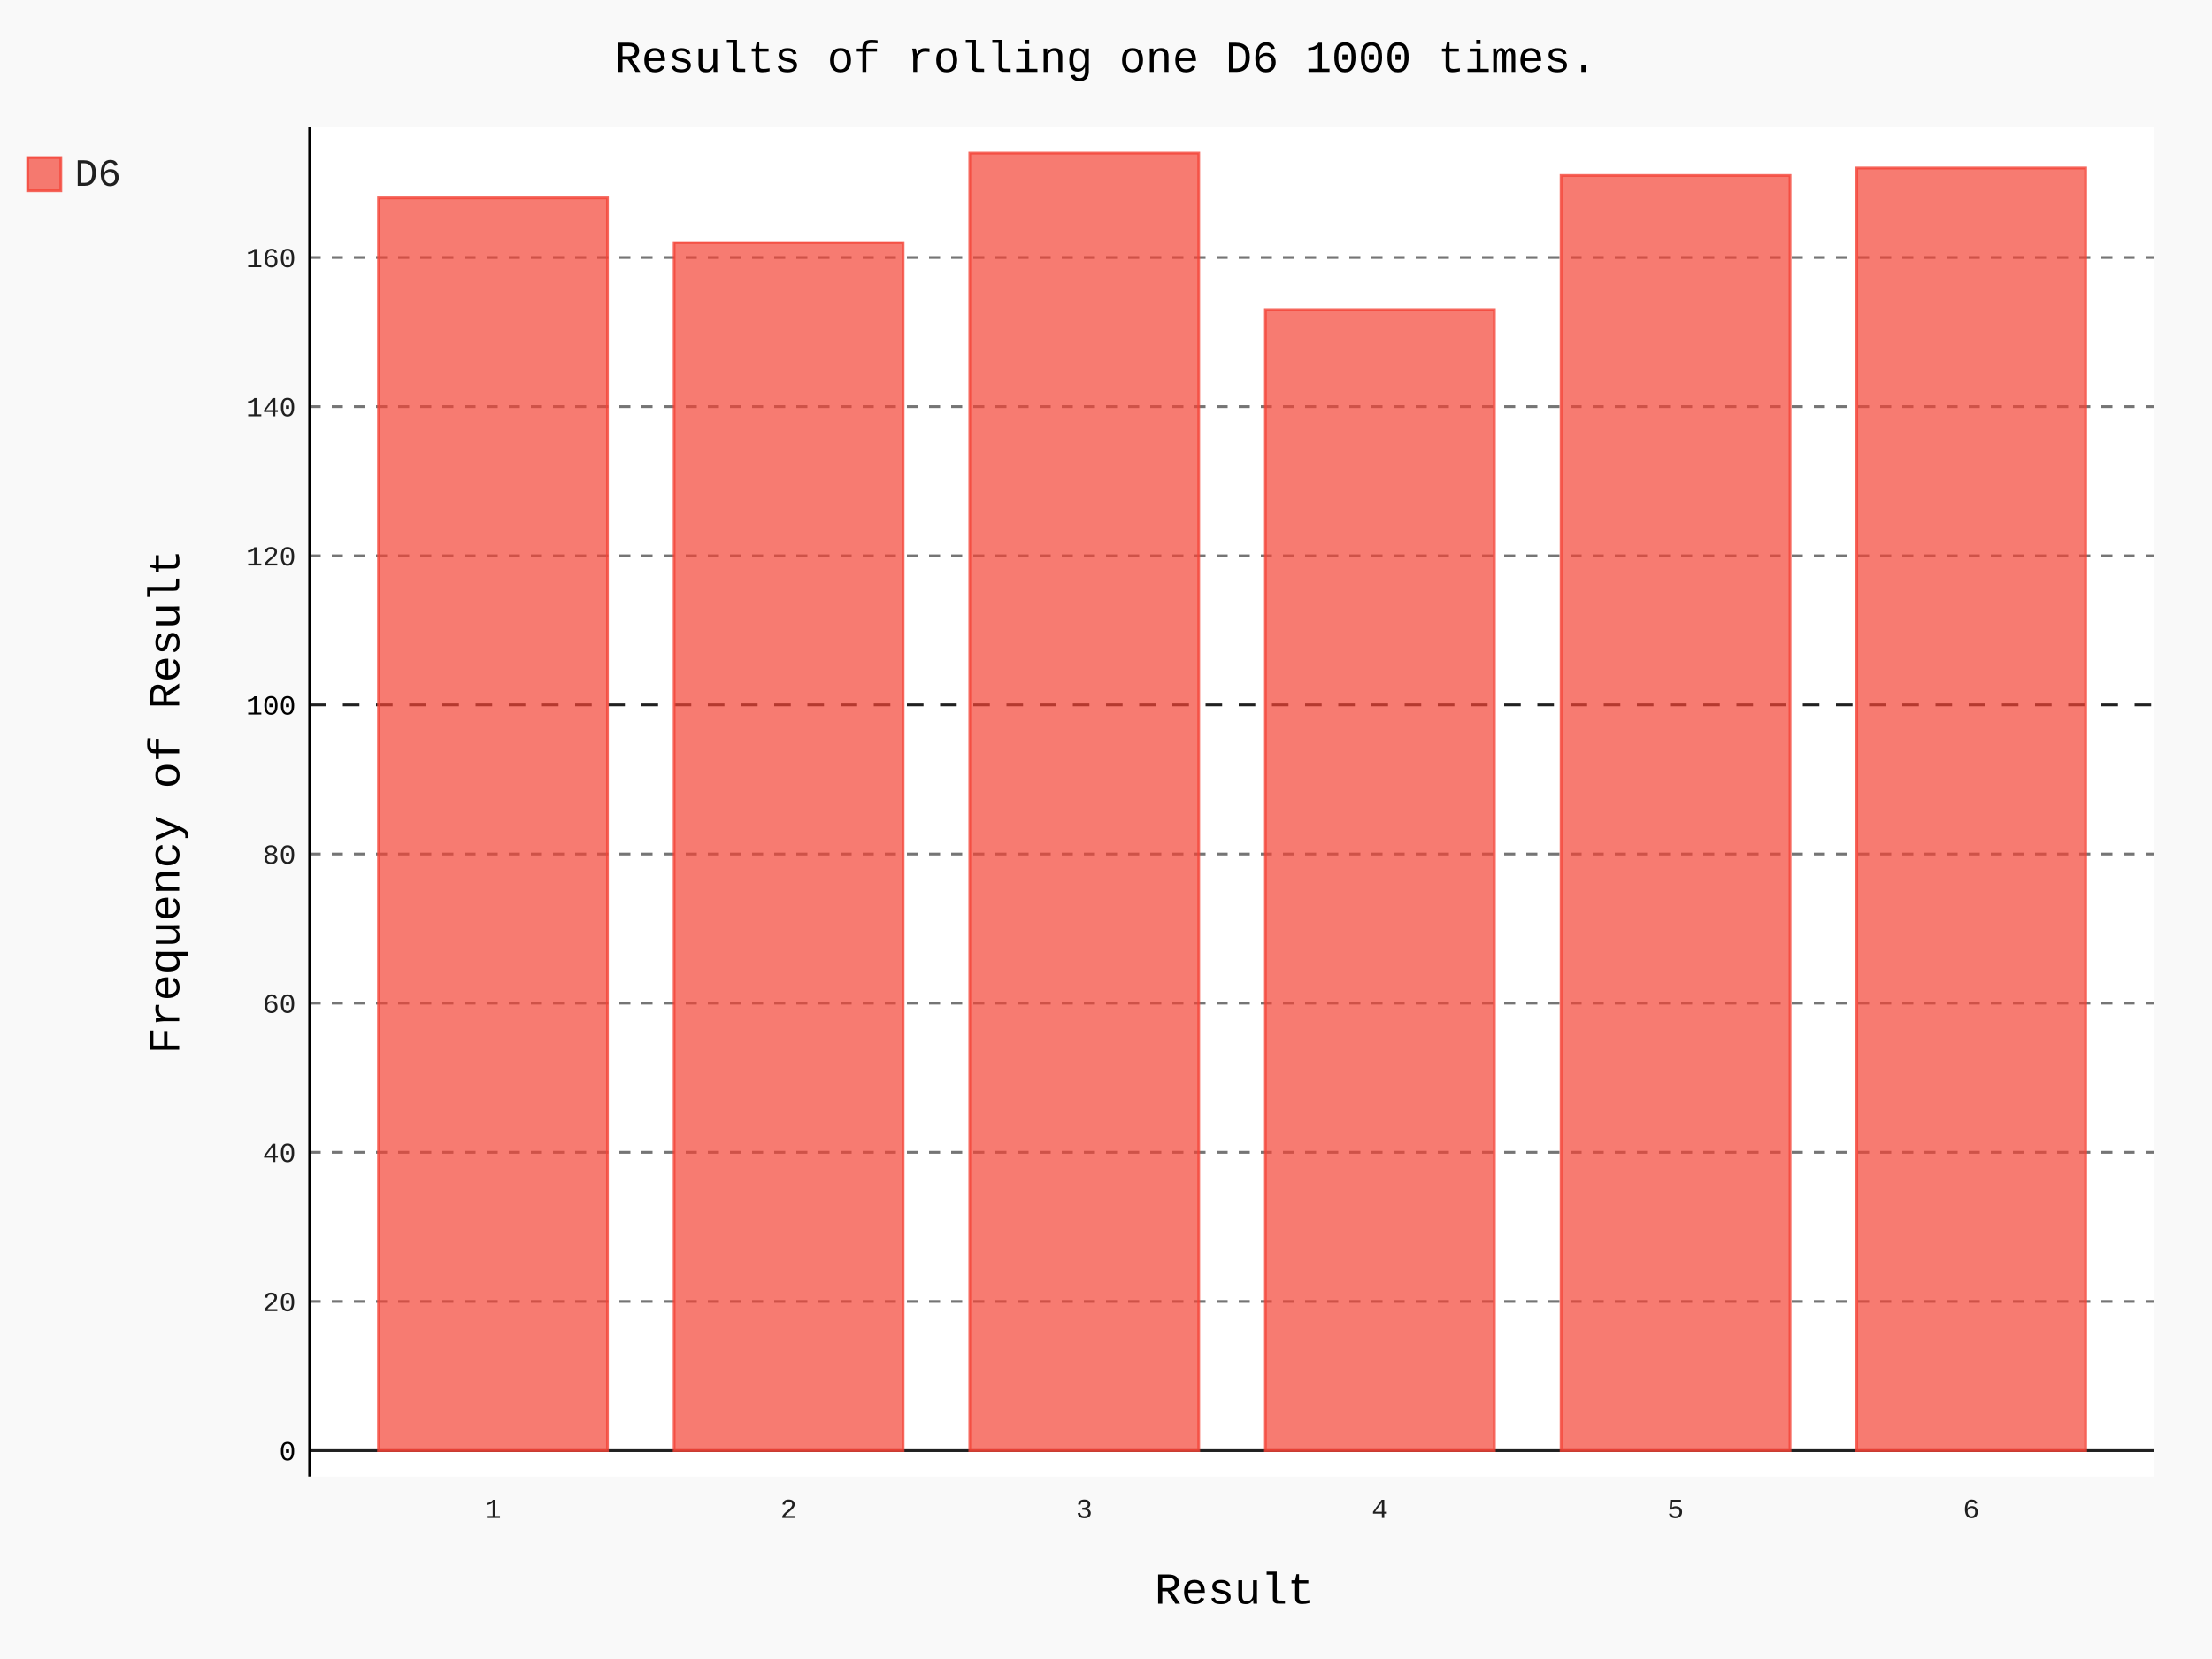
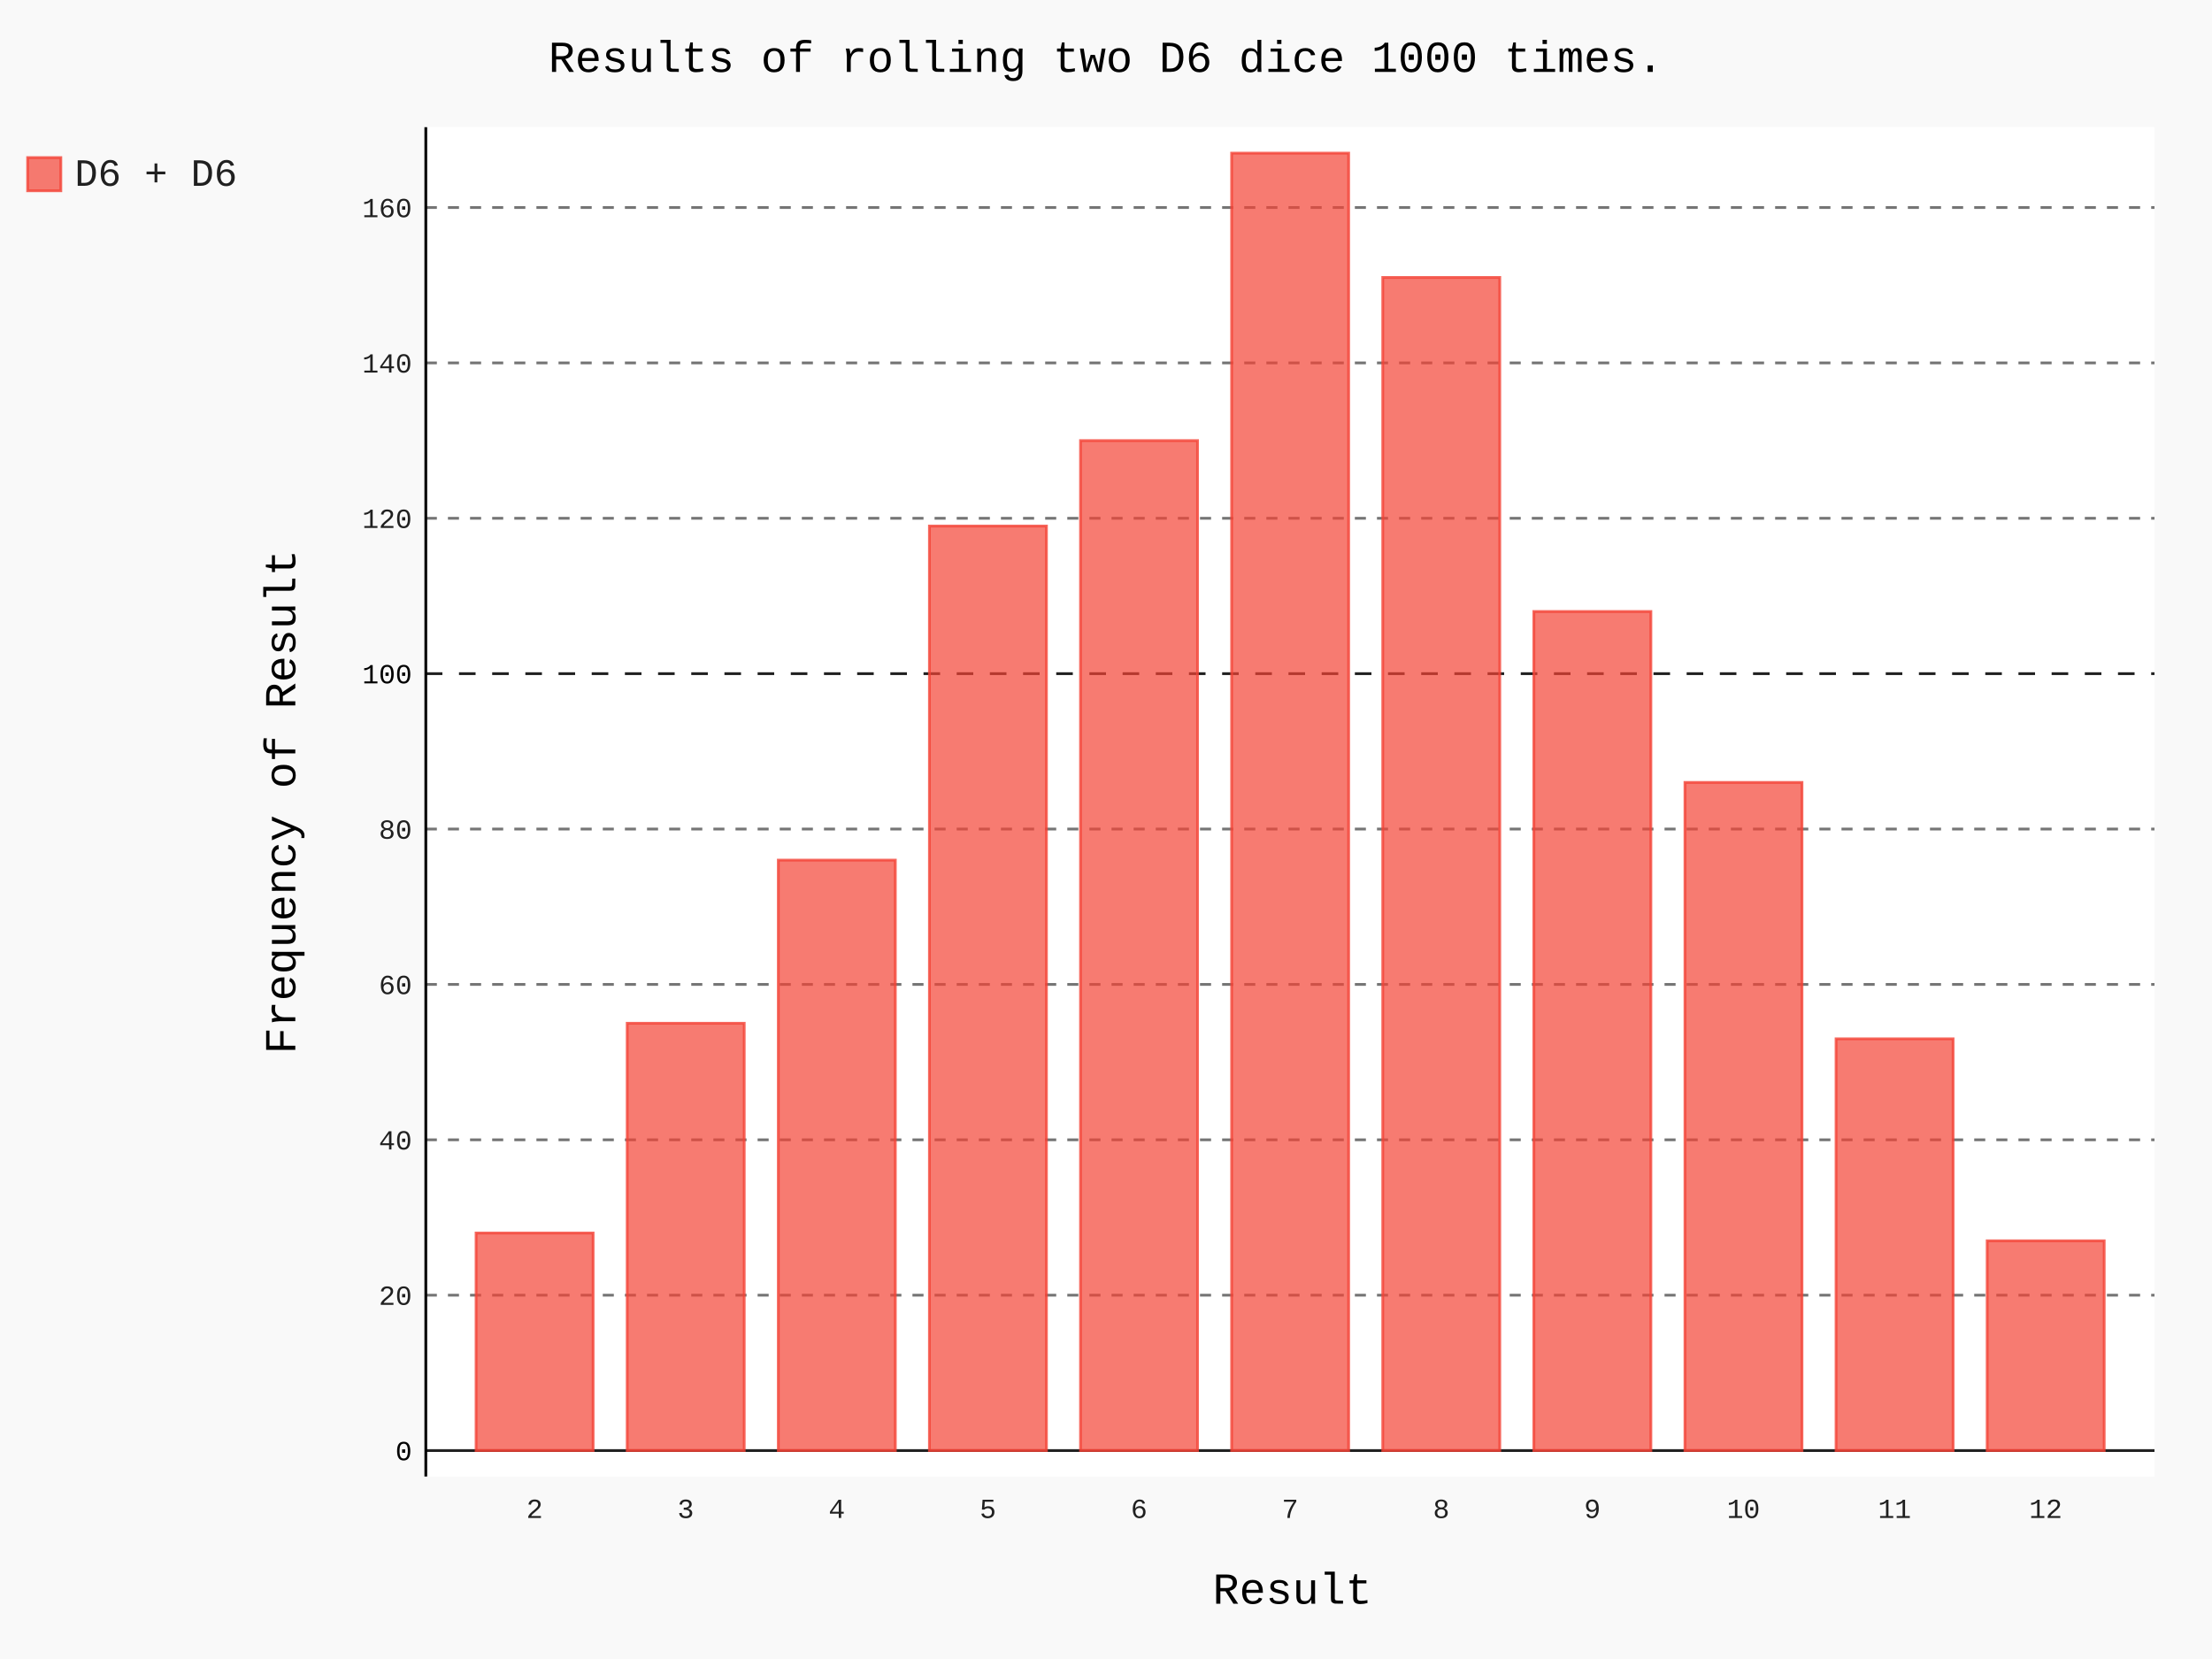
- <svg xmlns="http://www.w3.org/2000/svg" class="pygal-chart" id="chart-6883c0dd-5287-43d9-8c7f-d5a7afe32801" viewBox="0 0 800 600">
+ <svg xmlns="http://www.w3.org/2000/svg" class="pygal-chart" id="chart-c9e8d0c1-7db7-40c6-bfe3-93d2a6ef4dfd" viewBox="0 0 800 600">
  <defs>
-     <style type="text/css">#chart-6883c0dd-5287-43d9-8c7f-d5a7afe32801{-webkit-user-select:none;-webkit-font-smoothing:antialiased;font-family:Consolas,"Liberation Mono",Menlo,Courier,monospace}#chart-6883c0dd-5287-43d9-8c7f-d5a7afe32801 .title{font-family:Consolas,"Liberation Mono",Menlo,Courier,monospace;font-size:16px}#chart-6883c0dd-5287-43d9-8c7f-d5a7afe32801 .legends .legend text{font-family:Consolas,"Liberation Mono",Menlo,Courier,monospace;font-size:14px}#chart-6883c0dd-5287-43d9-8c7f-d5a7afe32801 .axis text{font-family:Consolas,"Liberation Mono",Menlo,Courier,monospace;font-size:10px}#chart-6883c0dd-5287-43d9-8c7f-d5a7afe32801 .axis text.major{font-family:Consolas,"Liberation Mono",Menlo,Courier,monospace;font-size:10px}#chart-6883c0dd-5287-43d9-8c7f-d5a7afe32801 .text-overlay text.value{font-family:Consolas,"Liberation Mono",Menlo,Courier,monospace;font-size:16px}#chart-6883c0dd-5287-43d9-8c7f-d5a7afe32801 .text-overlay text.label{font-family:Consolas,"Liberation Mono",Menlo,Courier,monospace;font-size:10px}#chart-6883c0dd-5287-43d9-8c7f-d5a7afe32801 .tooltip{font-family:Consolas,"Liberation Mono",Menlo,Courier,monospace;font-size:14px}#chart-6883c0dd-5287-43d9-8c7f-d5a7afe32801 text.no_data{font-family:Consolas,"Liberation Mono",Menlo,Courier,monospace;font-size:64px}
- #chart-6883c0dd-5287-43d9-8c7f-d5a7afe32801{background-color:rgba(249,249,249,1)}#chart-6883c0dd-5287-43d9-8c7f-d5a7afe32801 path,#chart-6883c0dd-5287-43d9-8c7f-d5a7afe32801 line,#chart-6883c0dd-5287-43d9-8c7f-d5a7afe32801 rect,#chart-6883c0dd-5287-43d9-8c7f-d5a7afe32801 circle{-webkit-transition:150ms;-moz-transition:150ms;transition:150ms}#chart-6883c0dd-5287-43d9-8c7f-d5a7afe32801 .graph &gt; .background{fill:rgba(249,249,249,1)}#chart-6883c0dd-5287-43d9-8c7f-d5a7afe32801 .plot &gt; .background{fill:rgba(255,255,255,1)}#chart-6883c0dd-5287-43d9-8c7f-d5a7afe32801 .graph{fill:rgba(0,0,0,.87)}#chart-6883c0dd-5287-43d9-8c7f-d5a7afe32801 text.no_data{fill:rgba(0,0,0,1)}#chart-6883c0dd-5287-43d9-8c7f-d5a7afe32801 .title{fill:rgba(0,0,0,1)}#chart-6883c0dd-5287-43d9-8c7f-d5a7afe32801 .legends .legend text{fill:rgba(0,0,0,.87)}#chart-6883c0dd-5287-43d9-8c7f-d5a7afe32801 .legends .legend:hover text{fill:rgba(0,0,0,1)}#chart-6883c0dd-5287-43d9-8c7f-d5a7afe32801 .axis .line{stroke:rgba(0,0,0,1)}#chart-6883c0dd-5287-43d9-8c7f-d5a7afe32801 .axis .guide.line{stroke:rgba(0,0,0,.54)}#chart-6883c0dd-5287-43d9-8c7f-d5a7afe32801 .axis .major.line{stroke:rgba(0,0,0,.87)}#chart-6883c0dd-5287-43d9-8c7f-d5a7afe32801 .axis text.major{fill:rgba(0,0,0,1)}#chart-6883c0dd-5287-43d9-8c7f-d5a7afe32801 .axis.y .guides:hover .guide.line,#chart-6883c0dd-5287-43d9-8c7f-d5a7afe32801 .line-graph .axis.x .guides:hover .guide.line,#chart-6883c0dd-5287-43d9-8c7f-d5a7afe32801 .stackedline-graph .axis.x .guides:hover .guide.line,#chart-6883c0dd-5287-43d9-8c7f-d5a7afe32801 .xy-graph .axis.x .guides:hover .guide.line{stroke:rgba(0,0,0,1)}#chart-6883c0dd-5287-43d9-8c7f-d5a7afe32801 .axis .guides:hover text{fill:rgba(0,0,0,1)}#chart-6883c0dd-5287-43d9-8c7f-d5a7afe32801 .reactive{fill-opacity:.7;stroke-opacity:.8}#chart-6883c0dd-5287-43d9-8c7f-d5a7afe32801 .ci{stroke:rgba(0,0,0,.87)}#chart-6883c0dd-5287-43d9-8c7f-d5a7afe32801 .reactive.active,#chart-6883c0dd-5287-43d9-8c7f-d5a7afe32801 .active .reactive{fill-opacity:.8;stroke-opacity:.9;stroke-width:4}#chart-6883c0dd-5287-43d9-8c7f-d5a7afe32801 .ci .reactive.active{stroke-width:1.5}#chart-6883c0dd-5287-43d9-8c7f-d5a7afe32801 .series text{fill:rgba(0,0,0,1)}#chart-6883c0dd-5287-43d9-8c7f-d5a7afe32801 .tooltip rect{fill:rgba(255,255,255,1);stroke:rgba(0,0,0,1);-webkit-transition:opacity 150ms;-moz-transition:opacity 150ms;transition:opacity 150ms}#chart-6883c0dd-5287-43d9-8c7f-d5a7afe32801 .tooltip .label{fill:rgba(0,0,0,.87)}#chart-6883c0dd-5287-43d9-8c7f-d5a7afe32801 .tooltip .label{fill:rgba(0,0,0,.87)}#chart-6883c0dd-5287-43d9-8c7f-d5a7afe32801 .tooltip .legend{font-size:.8em;fill:rgba(0,0,0,.54)}#chart-6883c0dd-5287-43d9-8c7f-d5a7afe32801 .tooltip .x_label{font-size:.6em;fill:rgba(0,0,0,1)}#chart-6883c0dd-5287-43d9-8c7f-d5a7afe32801 .tooltip .xlink{font-size:.5em;text-decoration:underline}#chart-6883c0dd-5287-43d9-8c7f-d5a7afe32801 .tooltip .value{font-size:1.5em}#chart-6883c0dd-5287-43d9-8c7f-d5a7afe32801 .bound{font-size:.5em}#chart-6883c0dd-5287-43d9-8c7f-d5a7afe32801 .max-value{font-size:.75em;fill:rgba(0,0,0,.54)}#chart-6883c0dd-5287-43d9-8c7f-d5a7afe32801 .map-element{fill:rgba(255,255,255,1);stroke:rgba(0,0,0,.54) !important}#chart-6883c0dd-5287-43d9-8c7f-d5a7afe32801 .map-element .reactive{fill-opacity:inherit;stroke-opacity:inherit}#chart-6883c0dd-5287-43d9-8c7f-d5a7afe32801 .color-0,#chart-6883c0dd-5287-43d9-8c7f-d5a7afe32801 .color-0 a:visited{stroke:#F44336;fill:#F44336}#chart-6883c0dd-5287-43d9-8c7f-d5a7afe32801 .text-overlay .color-0 text{fill:black}
- #chart-6883c0dd-5287-43d9-8c7f-d5a7afe32801 text.no_data{text-anchor:middle}#chart-6883c0dd-5287-43d9-8c7f-d5a7afe32801 .guide.line{fill:none}#chart-6883c0dd-5287-43d9-8c7f-d5a7afe32801 .centered{text-anchor:middle}#chart-6883c0dd-5287-43d9-8c7f-d5a7afe32801 .title{text-anchor:middle}#chart-6883c0dd-5287-43d9-8c7f-d5a7afe32801 .legends .legend text{fill-opacity:1}#chart-6883c0dd-5287-43d9-8c7f-d5a7afe32801 .axis.x text{text-anchor:middle}#chart-6883c0dd-5287-43d9-8c7f-d5a7afe32801 .axis.x:not(.web) text[transform]{text-anchor:start}#chart-6883c0dd-5287-43d9-8c7f-d5a7afe32801 .axis.x:not(.web) text[transform].backwards{text-anchor:end}#chart-6883c0dd-5287-43d9-8c7f-d5a7afe32801 .axis.y text{text-anchor:end}#chart-6883c0dd-5287-43d9-8c7f-d5a7afe32801 .axis.y text[transform].backwards{text-anchor:start}#chart-6883c0dd-5287-43d9-8c7f-d5a7afe32801 .axis.y2 text{text-anchor:start}#chart-6883c0dd-5287-43d9-8c7f-d5a7afe32801 .axis.y2 text[transform].backwards{text-anchor:end}#chart-6883c0dd-5287-43d9-8c7f-d5a7afe32801 .axis .guide.line{stroke-dasharray:4,4}#chart-6883c0dd-5287-43d9-8c7f-d5a7afe32801 .axis .major.guide.line{stroke-dasharray:6,6}#chart-6883c0dd-5287-43d9-8c7f-d5a7afe32801 .horizontal .axis.y .guide.line,#chart-6883c0dd-5287-43d9-8c7f-d5a7afe32801 .horizontal .axis.y2 .guide.line,#chart-6883c0dd-5287-43d9-8c7f-d5a7afe32801 .vertical .axis.x .guide.line{opacity:0}#chart-6883c0dd-5287-43d9-8c7f-d5a7afe32801 .horizontal .axis.always_show .guide.line,#chart-6883c0dd-5287-43d9-8c7f-d5a7afe32801 .vertical .axis.always_show .guide.line{opacity:1 !important}#chart-6883c0dd-5287-43d9-8c7f-d5a7afe32801 .axis.y .guides:hover .guide.line,#chart-6883c0dd-5287-43d9-8c7f-d5a7afe32801 .axis.y2 .guides:hover .guide.line,#chart-6883c0dd-5287-43d9-8c7f-d5a7afe32801 .axis.x .guides:hover .guide.line{opacity:1}#chart-6883c0dd-5287-43d9-8c7f-d5a7afe32801 .axis .guides:hover text{opacity:1}#chart-6883c0dd-5287-43d9-8c7f-d5a7afe32801 .nofill{fill:none}#chart-6883c0dd-5287-43d9-8c7f-d5a7afe32801 .subtle-fill{fill-opacity:.2}#chart-6883c0dd-5287-43d9-8c7f-d5a7afe32801 .dot{stroke-width:1px;fill-opacity:1}#chart-6883c0dd-5287-43d9-8c7f-d5a7afe32801 .dot.active{stroke-width:5px}#chart-6883c0dd-5287-43d9-8c7f-d5a7afe32801 .dot.negative{fill:transparent}#chart-6883c0dd-5287-43d9-8c7f-d5a7afe32801 text,#chart-6883c0dd-5287-43d9-8c7f-d5a7afe32801 tspan{stroke:none !important}#chart-6883c0dd-5287-43d9-8c7f-d5a7afe32801 .series text.active{opacity:1}#chart-6883c0dd-5287-43d9-8c7f-d5a7afe32801 .tooltip rect{fill-opacity:.95;stroke-width:.5}#chart-6883c0dd-5287-43d9-8c7f-d5a7afe32801 .tooltip text{fill-opacity:1}#chart-6883c0dd-5287-43d9-8c7f-d5a7afe32801 .showable{visibility:hidden}#chart-6883c0dd-5287-43d9-8c7f-d5a7afe32801 .showable.shown{visibility:visible}#chart-6883c0dd-5287-43d9-8c7f-d5a7afe32801 .gauge-background{fill:rgba(229,229,229,1);stroke:none}#chart-6883c0dd-5287-43d9-8c7f-d5a7afe32801 .bg-lines{stroke:rgba(249,249,249,1);stroke-width:2px}</style>
+     <style type="text/css">#chart-c9e8d0c1-7db7-40c6-bfe3-93d2a6ef4dfd{-webkit-user-select:none;-webkit-font-smoothing:antialiased;font-family:Consolas,"Liberation Mono",Menlo,Courier,monospace}#chart-c9e8d0c1-7db7-40c6-bfe3-93d2a6ef4dfd .title{font-family:Consolas,"Liberation Mono",Menlo,Courier,monospace;font-size:16px}#chart-c9e8d0c1-7db7-40c6-bfe3-93d2a6ef4dfd .legends .legend text{font-family:Consolas,"Liberation Mono",Menlo,Courier,monospace;font-size:14px}#chart-c9e8d0c1-7db7-40c6-bfe3-93d2a6ef4dfd .axis text{font-family:Consolas,"Liberation Mono",Menlo,Courier,monospace;font-size:10px}#chart-c9e8d0c1-7db7-40c6-bfe3-93d2a6ef4dfd .axis text.major{font-family:Consolas,"Liberation Mono",Menlo,Courier,monospace;font-size:10px}#chart-c9e8d0c1-7db7-40c6-bfe3-93d2a6ef4dfd .text-overlay text.value{font-family:Consolas,"Liberation Mono",Menlo,Courier,monospace;font-size:16px}#chart-c9e8d0c1-7db7-40c6-bfe3-93d2a6ef4dfd .text-overlay text.label{font-family:Consolas,"Liberation Mono",Menlo,Courier,monospace;font-size:10px}#chart-c9e8d0c1-7db7-40c6-bfe3-93d2a6ef4dfd .tooltip{font-family:Consolas,"Liberation Mono",Menlo,Courier,monospace;font-size:14px}#chart-c9e8d0c1-7db7-40c6-bfe3-93d2a6ef4dfd text.no_data{font-family:Consolas,"Liberation Mono",Menlo,Courier,monospace;font-size:64px}
+ #chart-c9e8d0c1-7db7-40c6-bfe3-93d2a6ef4dfd{background-color:rgba(249,249,249,1)}#chart-c9e8d0c1-7db7-40c6-bfe3-93d2a6ef4dfd path,#chart-c9e8d0c1-7db7-40c6-bfe3-93d2a6ef4dfd line,#chart-c9e8d0c1-7db7-40c6-bfe3-93d2a6ef4dfd rect,#chart-c9e8d0c1-7db7-40c6-bfe3-93d2a6ef4dfd circle{-webkit-transition:150ms;-moz-transition:150ms;transition:150ms}#chart-c9e8d0c1-7db7-40c6-bfe3-93d2a6ef4dfd .graph &gt; .background{fill:rgba(249,249,249,1)}#chart-c9e8d0c1-7db7-40c6-bfe3-93d2a6ef4dfd .plot &gt; .background{fill:rgba(255,255,255,1)}#chart-c9e8d0c1-7db7-40c6-bfe3-93d2a6ef4dfd .graph{fill:rgba(0,0,0,.87)}#chart-c9e8d0c1-7db7-40c6-bfe3-93d2a6ef4dfd text.no_data{fill:rgba(0,0,0,1)}#chart-c9e8d0c1-7db7-40c6-bfe3-93d2a6ef4dfd .title{fill:rgba(0,0,0,1)}#chart-c9e8d0c1-7db7-40c6-bfe3-93d2a6ef4dfd .legends .legend text{fill:rgba(0,0,0,.87)}#chart-c9e8d0c1-7db7-40c6-bfe3-93d2a6ef4dfd .legends .legend:hover text{fill:rgba(0,0,0,1)}#chart-c9e8d0c1-7db7-40c6-bfe3-93d2a6ef4dfd .axis .line{stroke:rgba(0,0,0,1)}#chart-c9e8d0c1-7db7-40c6-bfe3-93d2a6ef4dfd .axis .guide.line{stroke:rgba(0,0,0,.54)}#chart-c9e8d0c1-7db7-40c6-bfe3-93d2a6ef4dfd .axis .major.line{stroke:rgba(0,0,0,.87)}#chart-c9e8d0c1-7db7-40c6-bfe3-93d2a6ef4dfd .axis text.major{fill:rgba(0,0,0,1)}#chart-c9e8d0c1-7db7-40c6-bfe3-93d2a6ef4dfd .axis.y .guides:hover .guide.line,#chart-c9e8d0c1-7db7-40c6-bfe3-93d2a6ef4dfd .line-graph .axis.x .guides:hover .guide.line,#chart-c9e8d0c1-7db7-40c6-bfe3-93d2a6ef4dfd .stackedline-graph .axis.x .guides:hover .guide.line,#chart-c9e8d0c1-7db7-40c6-bfe3-93d2a6ef4dfd .xy-graph .axis.x .guides:hover .guide.line{stroke:rgba(0,0,0,1)}#chart-c9e8d0c1-7db7-40c6-bfe3-93d2a6ef4dfd .axis .guides:hover text{fill:rgba(0,0,0,1)}#chart-c9e8d0c1-7db7-40c6-bfe3-93d2a6ef4dfd .reactive{fill-opacity:.7;stroke-opacity:.8}#chart-c9e8d0c1-7db7-40c6-bfe3-93d2a6ef4dfd .ci{stroke:rgba(0,0,0,.87)}#chart-c9e8d0c1-7db7-40c6-bfe3-93d2a6ef4dfd .reactive.active,#chart-c9e8d0c1-7db7-40c6-bfe3-93d2a6ef4dfd .active .reactive{fill-opacity:.8;stroke-opacity:.9;stroke-width:4}#chart-c9e8d0c1-7db7-40c6-bfe3-93d2a6ef4dfd .ci .reactive.active{stroke-width:1.5}#chart-c9e8d0c1-7db7-40c6-bfe3-93d2a6ef4dfd .series text{fill:rgba(0,0,0,1)}#chart-c9e8d0c1-7db7-40c6-bfe3-93d2a6ef4dfd .tooltip rect{fill:rgba(255,255,255,1);stroke:rgba(0,0,0,1);-webkit-transition:opacity 150ms;-moz-transition:opacity 150ms;transition:opacity 150ms}#chart-c9e8d0c1-7db7-40c6-bfe3-93d2a6ef4dfd .tooltip .label{fill:rgba(0,0,0,.87)}#chart-c9e8d0c1-7db7-40c6-bfe3-93d2a6ef4dfd .tooltip .label{fill:rgba(0,0,0,.87)}#chart-c9e8d0c1-7db7-40c6-bfe3-93d2a6ef4dfd .tooltip .legend{font-size:.8em;fill:rgba(0,0,0,.54)}#chart-c9e8d0c1-7db7-40c6-bfe3-93d2a6ef4dfd .tooltip .x_label{font-size:.6em;fill:rgba(0,0,0,1)}#chart-c9e8d0c1-7db7-40c6-bfe3-93d2a6ef4dfd .tooltip .xlink{font-size:.5em;text-decoration:underline}#chart-c9e8d0c1-7db7-40c6-bfe3-93d2a6ef4dfd .tooltip .value{font-size:1.5em}#chart-c9e8d0c1-7db7-40c6-bfe3-93d2a6ef4dfd .bound{font-size:.5em}#chart-c9e8d0c1-7db7-40c6-bfe3-93d2a6ef4dfd .max-value{font-size:.75em;fill:rgba(0,0,0,.54)}#chart-c9e8d0c1-7db7-40c6-bfe3-93d2a6ef4dfd .map-element{fill:rgba(255,255,255,1);stroke:rgba(0,0,0,.54) !important}#chart-c9e8d0c1-7db7-40c6-bfe3-93d2a6ef4dfd .map-element .reactive{fill-opacity:inherit;stroke-opacity:inherit}#chart-c9e8d0c1-7db7-40c6-bfe3-93d2a6ef4dfd .color-0,#chart-c9e8d0c1-7db7-40c6-bfe3-93d2a6ef4dfd .color-0 a:visited{stroke:#F44336;fill:#F44336}#chart-c9e8d0c1-7db7-40c6-bfe3-93d2a6ef4dfd .text-overlay .color-0 text{fill:black}
+ #chart-c9e8d0c1-7db7-40c6-bfe3-93d2a6ef4dfd text.no_data{text-anchor:middle}#chart-c9e8d0c1-7db7-40c6-bfe3-93d2a6ef4dfd .guide.line{fill:none}#chart-c9e8d0c1-7db7-40c6-bfe3-93d2a6ef4dfd .centered{text-anchor:middle}#chart-c9e8d0c1-7db7-40c6-bfe3-93d2a6ef4dfd .title{text-anchor:middle}#chart-c9e8d0c1-7db7-40c6-bfe3-93d2a6ef4dfd .legends .legend text{fill-opacity:1}#chart-c9e8d0c1-7db7-40c6-bfe3-93d2a6ef4dfd .axis.x text{text-anchor:middle}#chart-c9e8d0c1-7db7-40c6-bfe3-93d2a6ef4dfd .axis.x:not(.web) text[transform]{text-anchor:start}#chart-c9e8d0c1-7db7-40c6-bfe3-93d2a6ef4dfd .axis.x:not(.web) text[transform].backwards{text-anchor:end}#chart-c9e8d0c1-7db7-40c6-bfe3-93d2a6ef4dfd .axis.y text{text-anchor:end}#chart-c9e8d0c1-7db7-40c6-bfe3-93d2a6ef4dfd .axis.y text[transform].backwards{text-anchor:start}#chart-c9e8d0c1-7db7-40c6-bfe3-93d2a6ef4dfd .axis.y2 text{text-anchor:start}#chart-c9e8d0c1-7db7-40c6-bfe3-93d2a6ef4dfd .axis.y2 text[transform].backwards{text-anchor:end}#chart-c9e8d0c1-7db7-40c6-bfe3-93d2a6ef4dfd .axis .guide.line{stroke-dasharray:4,4}#chart-c9e8d0c1-7db7-40c6-bfe3-93d2a6ef4dfd .axis .major.guide.line{stroke-dasharray:6,6}#chart-c9e8d0c1-7db7-40c6-bfe3-93d2a6ef4dfd .horizontal .axis.y .guide.line,#chart-c9e8d0c1-7db7-40c6-bfe3-93d2a6ef4dfd .horizontal .axis.y2 .guide.line,#chart-c9e8d0c1-7db7-40c6-bfe3-93d2a6ef4dfd .vertical .axis.x .guide.line{opacity:0}#chart-c9e8d0c1-7db7-40c6-bfe3-93d2a6ef4dfd .horizontal .axis.always_show .guide.line,#chart-c9e8d0c1-7db7-40c6-bfe3-93d2a6ef4dfd .vertical .axis.always_show .guide.line{opacity:1 !important}#chart-c9e8d0c1-7db7-40c6-bfe3-93d2a6ef4dfd .axis.y .guides:hover .guide.line,#chart-c9e8d0c1-7db7-40c6-bfe3-93d2a6ef4dfd .axis.y2 .guides:hover .guide.line,#chart-c9e8d0c1-7db7-40c6-bfe3-93d2a6ef4dfd .axis.x .guides:hover .guide.line{opacity:1}#chart-c9e8d0c1-7db7-40c6-bfe3-93d2a6ef4dfd .axis .guides:hover text{opacity:1}#chart-c9e8d0c1-7db7-40c6-bfe3-93d2a6ef4dfd .nofill{fill:none}#chart-c9e8d0c1-7db7-40c6-bfe3-93d2a6ef4dfd .subtle-fill{fill-opacity:.2}#chart-c9e8d0c1-7db7-40c6-bfe3-93d2a6ef4dfd .dot{stroke-width:1px;fill-opacity:1}#chart-c9e8d0c1-7db7-40c6-bfe3-93d2a6ef4dfd .dot.active{stroke-width:5px}#chart-c9e8d0c1-7db7-40c6-bfe3-93d2a6ef4dfd .dot.negative{fill:transparent}#chart-c9e8d0c1-7db7-40c6-bfe3-93d2a6ef4dfd text,#chart-c9e8d0c1-7db7-40c6-bfe3-93d2a6ef4dfd tspan{stroke:none !important}#chart-c9e8d0c1-7db7-40c6-bfe3-93d2a6ef4dfd .series text.active{opacity:1}#chart-c9e8d0c1-7db7-40c6-bfe3-93d2a6ef4dfd .tooltip rect{fill-opacity:.95;stroke-width:.5}#chart-c9e8d0c1-7db7-40c6-bfe3-93d2a6ef4dfd .tooltip text{fill-opacity:1}#chart-c9e8d0c1-7db7-40c6-bfe3-93d2a6ef4dfd .showable{visibility:hidden}#chart-c9e8d0c1-7db7-40c6-bfe3-93d2a6ef4dfd .showable.shown{visibility:visible}#chart-c9e8d0c1-7db7-40c6-bfe3-93d2a6ef4dfd .gauge-background{fill:rgba(229,229,229,1);stroke:none}#chart-c9e8d0c1-7db7-40c6-bfe3-93d2a6ef4dfd .bg-lines{stroke:rgba(249,249,249,1);stroke-width:2px}</style>
  </defs>
  <g class="graph bar-graph vertical">
    <rect class="background" height="600" width="800" x="0" y="0" />
-     <g class="plot" transform="translate(112, 46)">
-       <rect class="background" height="488" width="667.2" x="0" y="0" />
+     <g class="plot" transform="translate(154, 46)">
+       <rect class="background" height="488" width="625.2" x="0" y="0" />
      <g class="axis y always_show">
        <g class="guides">
-           <path class="axis major line" d="M0 478.615 h667.2" />
+           <path class="axis major line" d="M0 478.615 h625.2" />
          <text class="major" x="-5" y="482.115">0</text>
        </g>
        <g class="guides">
-           <path class="guide line" d="M0 424.681 h667.2" />
-           <text class="" x="-5" y="428.181">20</text>
+           <path class="guide line" d="M0 422.42 h625.2" />
+           <text class="" x="-5" y="425.92">20</text>
        </g>
        <g class="guides">
-           <path class="guide line" d="M0 370.746 h667.2" />
-           <text class="" x="-5" y="374.246">40</text>
+           <path class="guide line" d="M0 366.225 h625.2" />
+           <text class="" x="-5" y="369.725">40</text>
        </g>
        <g class="guides">
-           <path class="guide line" d="M0 316.812 h667.2" />
-           <text class="" x="-5" y="320.312">60</text>
+           <path class="guide line" d="M0 310.029 h625.2" />
+           <text class="" x="-5" y="313.529">60</text>
        </g>
        <g class="guides">
-           <path class="guide line" d="M0 262.877 h667.2" />
-           <text class="" x="-5" y="266.377">80</text>
+           <path class="guide line" d="M0 253.834 h625.2" />
+           <text class="" x="-5" y="257.334">80</text>
        </g>
        <g class="guides">
-           <path class="major guide line" d="M0 208.943 h667.2" />
-           <text class="major" x="-5" y="212.443">100</text>
+           <path class="major guide line" d="M0 197.639 h625.2" />
+           <text class="major" x="-5" y="201.139">100</text>
        </g>
        <g class="guides">
-           <path class="guide line" d="M0 155.008 h667.2" />
-           <text class="" x="-5" y="158.508">120</text>
+           <path class="guide line" d="M0 141.444 h625.2" />
+           <text class="" x="-5" y="144.944">120</text>
        </g>
        <g class="guides">
-           <path class="guide line" d="M0 101.073 h667.2" />
-           <text class="" x="-5" y="104.573">140</text>
+           <path class="guide line" d="M0 85.248 h625.2" />
+           <text class="" x="-5" y="88.748">140</text>
        </g>
        <g class="guides">
-           <path class="guide line" d="M0 47.139 h667.2" />
-           <text class="" x="-5" y="50.639">160</text>
+           <path class="guide line" d="M0 29.053 h625.2" />
+           <text class="" x="-5" y="32.553">160</text>
        </g>
      </g>
      <g class="axis x">
        <path class="line" d="M0 0 v488" />
        <g class="guides">
-           <path class="guide line" d="M66.292 0 v488" />
-           <text class="" x="66.292" y="503.0">1</text>
+           <path class="guide line" d="M39.348 0 v488" />
+           <text class="" x="39.348" y="503.0">2</text>
        </g>
        <g class="guides">
-           <path class="guide line" d="M173.215 0 v488" />
-           <text class="" x="173.215" y="503.0">2</text>
+           <path class="guide line" d="M93.999 0 v488" />
+           <text class="" x="93.999" y="503.0">3</text>
        </g>
        <g class="guides">
-           <path class="guide line" d="M280.138 0 v488" />
-           <text class="" x="280.138" y="503.0">3</text>
+           <path class="guide line" d="M148.649 0 v488" />
+           <text class="" x="148.649" y="503.0">4</text>
        </g>
        <g class="guides">
-           <path class="guide line" d="M387.062 0 v488" />
-           <text class="" x="387.062" y="503.0">4</text>
+           <path class="guide line" d="M203.299 0 v488" />
+           <text class="" x="203.299" y="503.0">5</text>
        </g>
        <g class="guides">
-           <path class="guide line" d="M493.985 0 v488" />
-           <text class="" x="493.985" y="503.0">5</text>
+           <path class="guide line" d="M257.95 0 v488" />
+           <text class="" x="257.95" y="503.0">6</text>
        </g>
        <g class="guides">
-           <path class="guide line" d="M600.908 0 v488" />
-           <text class="" x="600.908" y="503.0">6</text>
+           <path class="guide line" d="M312.6 0 v488" />
+           <text class="" x="312.6" y="503.0">7</text>
+         </g>
+         <g class="guides">
+           <path class="guide line" d="M367.25 0 v488" />
+           <text class="" x="367.25" y="503.0">8</text>
+         </g>
+         <g class="guides">
+           <path class="guide line" d="M421.901 0 v488" />
+           <text class="" x="421.901" y="503.0">9</text>
+         </g>
+         <g class="guides">
+           <path class="guide line" d="M476.551 0 v488" />
+           <text class="" x="476.551" y="503.0">10</text>
+         </g>
+         <g class="guides">
+           <path class="guide line" d="M531.201 0 v488" />
+           <text class="" x="531.201" y="503.0">11</text>
+         </g>
+         <g class="guides">
+           <path class="guide line" d="M585.852 0 v488" />
+           <text class="" x="585.852" y="503.0">12</text>
        </g>
      </g>
      <g class="series serie-0 color-0">
        <g class="bars">
          <g class="bar">
-             <rect class="rect reactive tooltip-trigger" height="453.05" rx="0" ry="0" width="82.801" x="24.892" y="25.565" />
+             <rect class="rect reactive tooltip-trigger" height="78.673" rx="0" ry="0" width="42.321" x="18.188" y="399.942" />
          </g>
          <g class="bar">
-             <rect class="rect reactive tooltip-trigger" height="436.87" rx="0" ry="0" width="82.801" x="131.815" y="41.745" />
+             <rect class="rect reactive tooltip-trigger" height="154.537" rx="0" ry="0" width="42.321" x="72.838" y="324.078" />
          </g>
          <g class="bar">
-             <rect class="rect reactive tooltip-trigger" height="469.231" rx="0" ry="0" width="82.801" x="238.738" y="9.385" />
+             <rect class="rect reactive tooltip-trigger" height="213.542" rx="0" ry="0" width="42.321" x="127.488" y="265.073" />
          </g>
          <g class="bar">
-             <rect class="rect reactive tooltip-trigger" height="412.599" rx="0" ry="0" width="82.801" x="345.661" y="66.016" />
+             <rect class="rect reactive tooltip-trigger" height="334.362" rx="0" ry="0" width="42.321" x="182.139" y="144.253" />
          </g>
          <g class="bar">
-             <rect class="rect reactive tooltip-trigger" height="461.141" rx="0" ry="0" width="82.801" x="452.584" y="17.475" />
+             <rect class="rect reactive tooltip-trigger" height="365.269" rx="0" ry="0" width="42.321" x="236.789" y="113.346" />
          </g>
          <g class="bar">
-             <rect class="rect reactive tooltip-trigger" height="463.837" rx="0" ry="0" width="82.801" x="559.507" y="14.778" />
+             <rect class="rect reactive tooltip-trigger" height="469.231" rx="0" ry="0" width="42.321" x="291.439" y="9.385" />
+           </g>
+           <g class="bar">
+             <rect class="rect reactive tooltip-trigger" height="424.275" rx="0" ry="0" width="42.321" x="346.09" y="54.341" />
+           </g>
+           <g class="bar">
+             <rect class="rect reactive tooltip-trigger" height="303.455" rx="0" ry="0" width="42.321" x="400.74" y="175.161" />
+           </g>
+           <g class="bar">
+             <rect class="rect reactive tooltip-trigger" height="241.64" rx="0" ry="0" width="42.321" x="455.39" y="236.976" />
+           </g>
+           <g class="bar">
+             <rect class="rect reactive tooltip-trigger" height="148.918" rx="0" ry="0" width="42.321" x="510.041" y="329.698" />
+           </g>
+           <g class="bar">
+             <rect class="rect reactive tooltip-trigger" height="75.864" rx="0" ry="0" width="42.321" x="564.691" y="402.752" />
          </g>
        </g>
      </g>
    </g>
    <g class="titles">
-       <text class="title plot_title" x="400.0" y="26">Results of rolling one D6 1000 times.</text>
-       <text class="title" x="446.4" y="580">Result</text>
-       <text class="title" transform="rotate(-90 38.8 290)" x="38.8" y="316.0">Frequency of Result</text>
+       <text class="title plot_title" x="400.0" y="26">Results of rolling two D6 dice 1000 times.</text>
+       <text class="title" x="467.4" y="580">Result</text>
+       <text class="title" transform="rotate(-90 80.8 290)" x="80.8" y="316.0">Frequency of Result</text>
    </g>
-     <g class="plot overlay" transform="translate(112, 46)">
+     <g class="plot overlay" transform="translate(154, 46)">
      <g class="series serie-0 color-0" />
    </g>
-     <g class="plot text-overlay" transform="translate(112, 46)">
+     <g class="plot text-overlay" transform="translate(154, 46)">
      <g class="series serie-0 color-0" />
    </g>
-     <g class="plot tooltip-overlay" transform="translate(112, 46)">
+     <g class="plot tooltip-overlay" transform="translate(154, 46)">
      <g class="tooltip" style="opacity: 0" transform="translate(0 0)">
        <rect class="tooltip-box" height="0" rx="0" ry="0" width="0" />
        <g class="text" />
      </g>
    </g>
    <g class="legends" transform="translate(10, 56)">
      <g class="legend reactive activate-serie" id="activate-serie-0">
        <rect class="color-0 reactive" height="12" width="12" x="0.0" y="1.0" />
-         <text x="17.0" y="11.2">D6</text>
+         <text x="17.0" y="11.2">D6 + D6</text>
      </g>
    </g>
    <g class="legends" transform="translate(790, 56)" />
  </g>
</svg>
